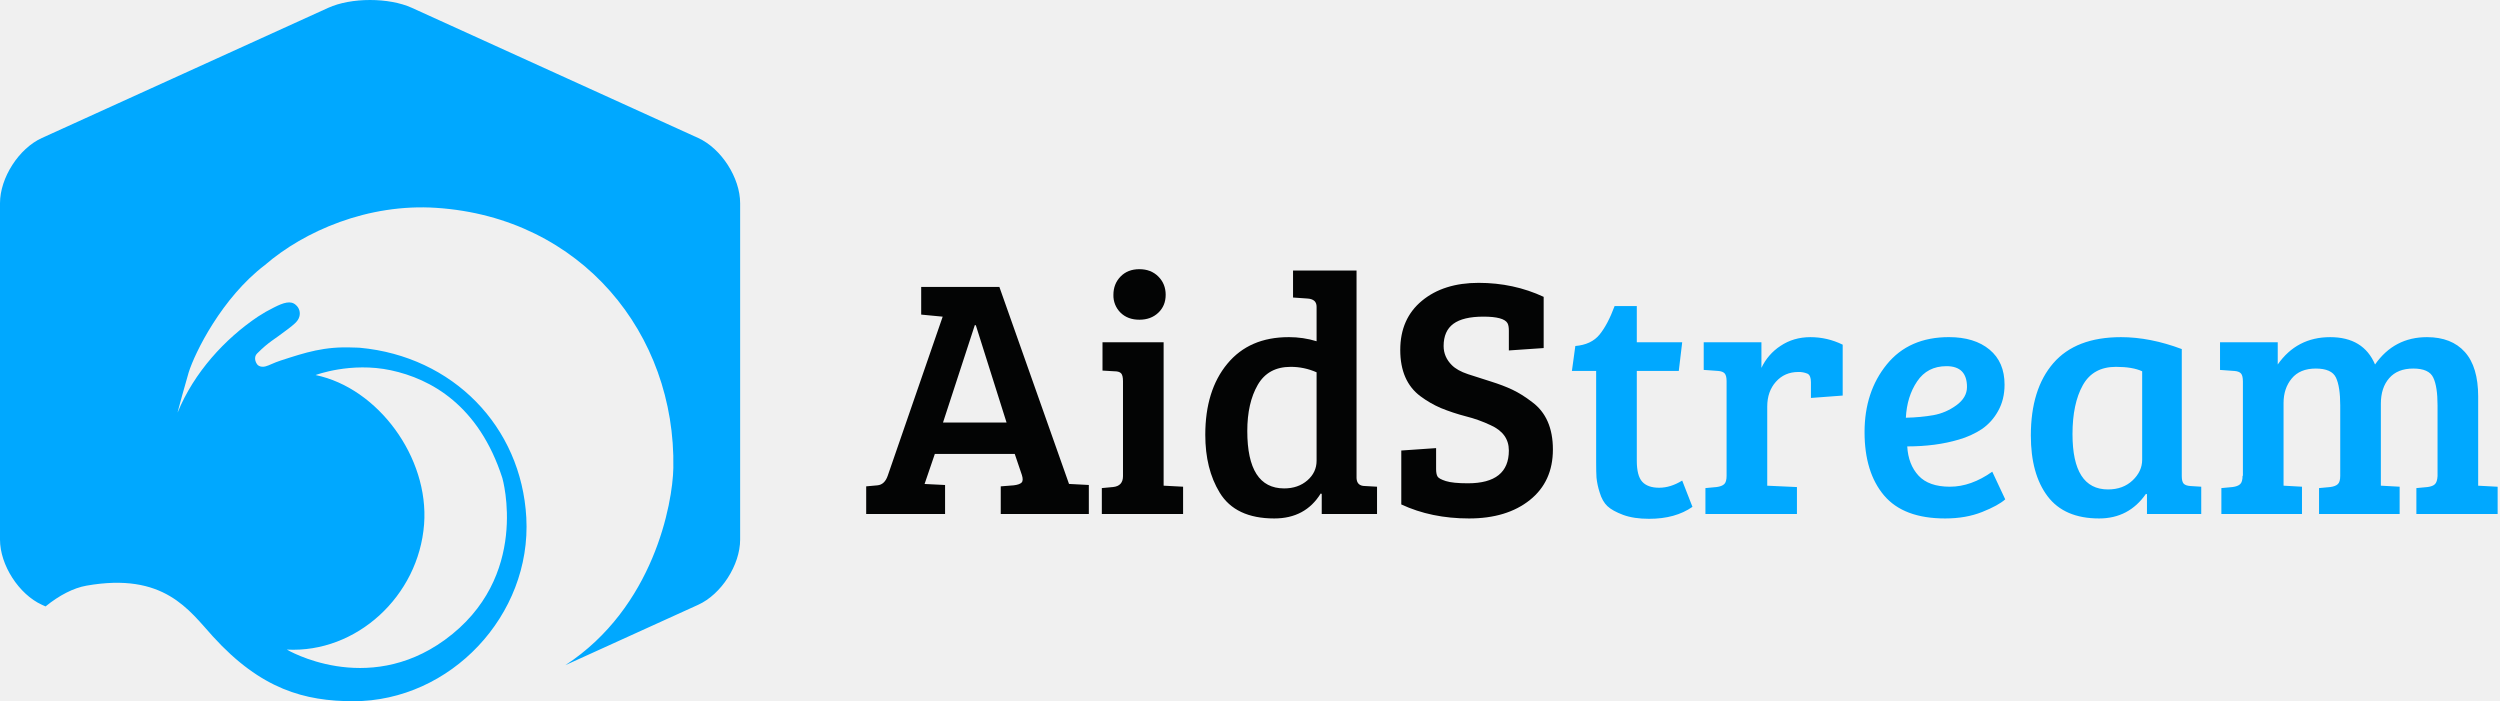
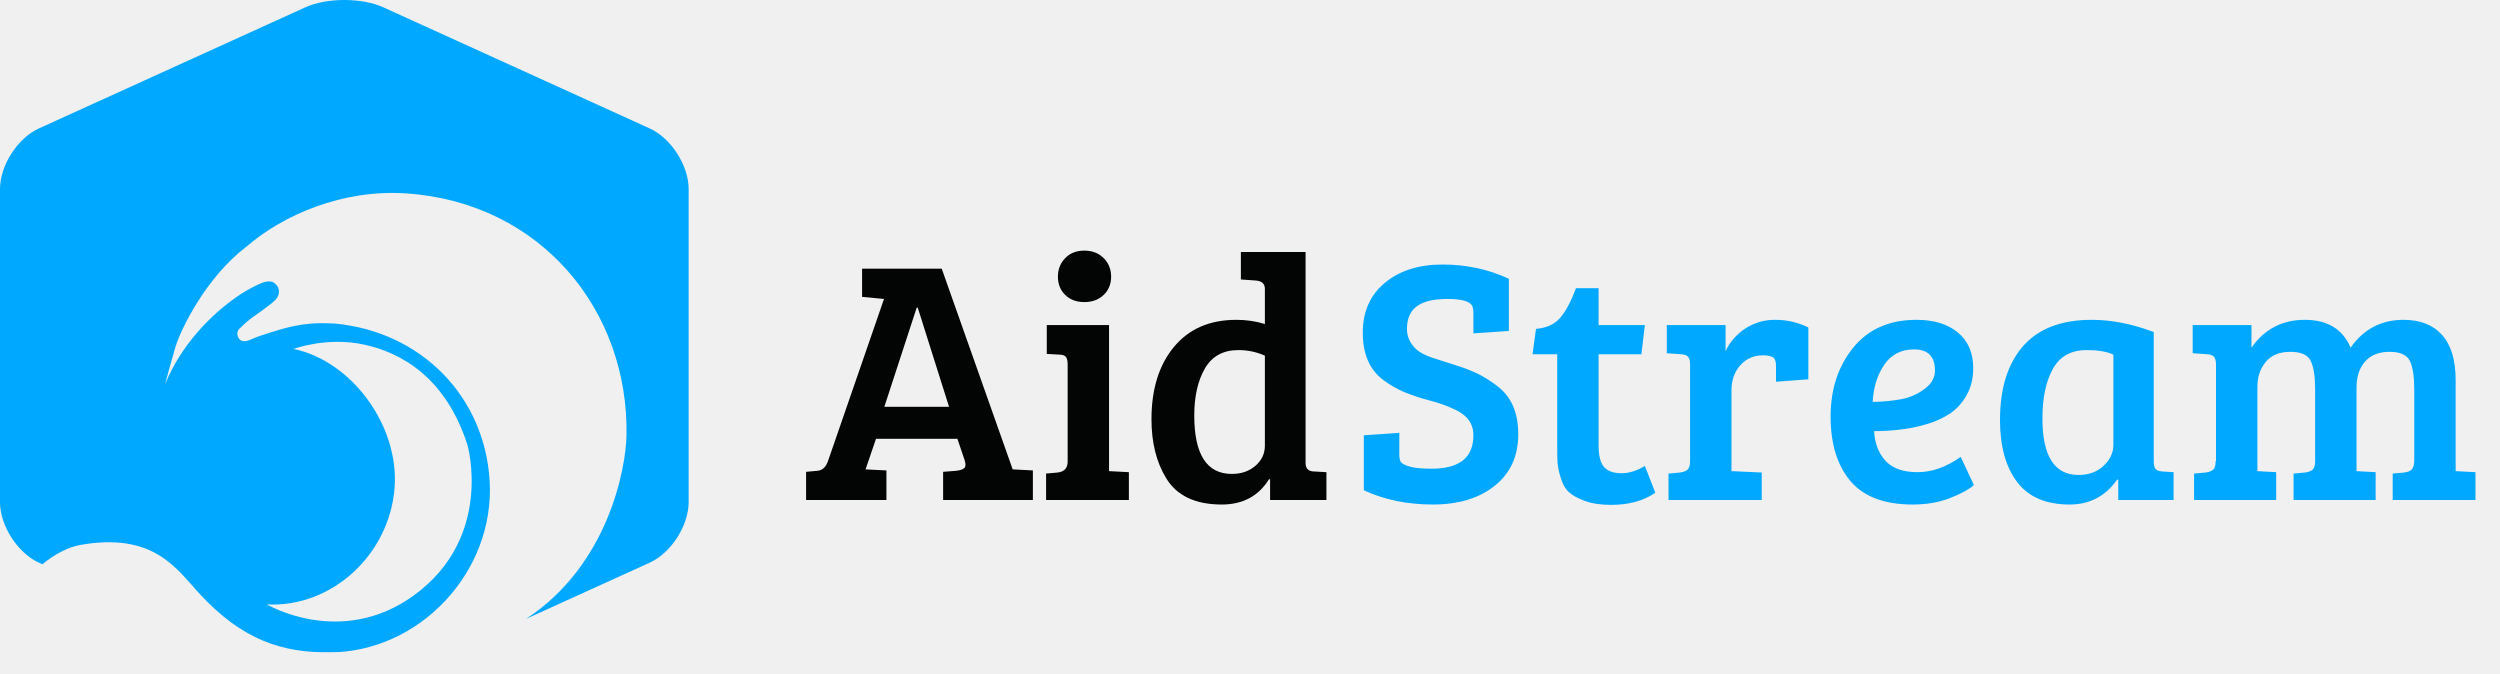
- <svg xmlns="http://www.w3.org/2000/svg" xmlns:xlink="http://www.w3.org/1999/xlink" width="107" height="30" viewBox="0 0 107 30">
+ <svg xmlns="http://www.w3.org/2000/svg" xmlns:xlink="http://www.w3.org/1999/xlink" width="115" height="31" viewBox="0 0 115 31">
  <defs>
    <path id="a" d="M0 0h106.954v30.013H0" />
  </defs>
  <g fill="none" fill-rule="evenodd">
-     <g>
-       <mask id="b" fill="#fff">
-         <use xlink:href="#a" />
-       </mask>
-       <path d="M18.151 22.44c.218-2.855-1.968-5.833-4.644-6.388 0 0 1.507-.571 3.224-.204 1.705.366 3.763 1.489 4.77 4.613 0 0 1.23 4.252-2.468 6.93-3.362 2.433-6.758.411-6.758.411 2.975.16 5.641-2.281 5.876-5.362M1.95 25.955c.586-.478 1.197-.79 1.747-.888 3.326-.588 4.393 1.05 5.418 2.176 2.06 2.264 3.928 2.768 6.008 2.769 4.164.002 7.632-3.69 7.403-7.858-.214-3.905-3.145-6.9-7.123-7.27-.1-.009-.185-.005-.285-.01-1.235-.054-2.036.21-3.1.555-.306.099-.501.213-.646.25-.174.045-.27-.001-.331-.048-.056-.043-.23-.309-.03-.508.515-.514.695-.562 1.314-1.04.226-.175.431-.32.488-.533a.48.48 0 0 0-.148-.495c-.216-.204-.526-.106-.94.105a6.233 6.233 0 0 0-.682.389c-1.418.952-2.74 2.395-3.437 4.098-.04.097.41-1.522.47-1.709.266-.847 1.416-3.189 3.264-4.596 1.685-1.455 4.416-2.64 7.336-2.446 6.218.413 10.25 5.4 10.143 11.133-.028 1.517-.838 5.967-4.621 8.44l5.687-2.585c.986-.448 1.793-1.703 1.793-2.79V8.696c0-1.086-.807-2.34-1.793-2.789L17.631.336c-.986-.448-2.6-.448-3.585 0L1.793 5.906C.807 6.354 0 7.609 0 8.696v14.399c0 1.086.807 2.34 1.793 2.789" fill="#00A8FF" mask="url(#b)" />
-     </g>
-     <path d="M37.994 20.363l2.353-6.81-.92-.088V12.28h3.346l2.981 8.433h.015l.833.044V22h-3.77v-1.184l.555-.044c.165-.02.277-.058.336-.117.058-.058.063-.165.015-.321l-.307-.906h-3.42l-.439 1.286.877.044V22h-3.376v-1.184l.482-.044c.205-.02.351-.156.439-.409zm3.727-6.445l-1.36 4.165h2.719l-1.315-4.165h-.044zm8.082.73v6.139l.833.044V22h-3.478v-1.11l.482-.045c.282-.029.424-.185.424-.467v-4.063c0-.166-.027-.278-.08-.336-.054-.059-.15-.088-.286-.088l-.511-.03V14.65h2.616zm-2.149-2.03c0-.313.103-.573.307-.783.205-.21.473-.314.804-.314.331 0 .602.105.811.314.21.21.315.47.315.782 0 .312-.105.568-.315.767-.21.2-.48.3-.81.3-.332 0-.6-.1-.805-.3a1.026 1.026 0 0 1-.307-.767zm7.498 1.811c.419 0 .818.059 1.198.176v-1.476c0-.215-.126-.332-.38-.351l-.628-.044v-1.155h2.718v8.886c.01.225.132.337.366.337l.511.029V22H56.57v-.862l-.044-.015c-.439.711-1.101 1.067-1.988 1.067-1.11 0-1.89-.37-2.338-1.11-.41-.673-.614-1.496-.614-2.47 0-1.267.314-2.28.943-3.04.628-.76 1.502-1.14 2.623-1.14zm1.198 5.291v-3.785a2.705 2.705 0 0 0-1.11-.234c-.643 0-1.114.258-1.41.774-.298.517-.446 1.175-.446 1.974 0 1.636.526 2.455 1.578 2.455.4 0 .73-.115.994-.344.263-.229.394-.509.394-.84zm6.475.965c1.17 0 1.754-.468 1.754-1.403 0-.488-.258-.848-.775-1.082a5.777 5.777 0 0 0-1.06-.38 8.496 8.496 0 0 1-1.081-.358 4.347 4.347 0 0 1-.87-.504c-.574-.429-.862-1.089-.862-1.98 0-.892.31-1.594.928-2.105.619-.512 1.428-.767 2.426-.767.999 0 1.927.2 2.784.599v2.192l-1.49.102v-.847c0-.146-.02-.254-.059-.322-.107-.185-.45-.278-1.03-.278-.58 0-1.009.103-1.286.307-.278.205-.417.522-.417.95 0 .312.117.585.351.819.156.156.387.285.694.387.307.102.634.207.98.314.345.108.652.224.92.351.268.127.548.302.84.526.595.439.892 1.116.892 2.032 0 .916-.329 1.637-.986 2.163-.658.526-1.525.789-2.602.789s-2.044-.2-2.901-.6v-2.308l1.49-.103v.892c0 .146.02.253.06.321.038.069.158.134.357.198.2.063.514.095.943.095z" fill="#030404" />
-     <path d="M69.105 13.1h.95v1.549h1.943l-.146 1.227h-1.797v3.844c0 .429.078.728.233.899.156.17.397.256.724.256.326 0 .655-.103.986-.307l.439 1.125c-.487.341-1.106.512-1.856.512-.439 0-.809-.056-1.111-.168-.302-.113-.526-.237-.672-.373-.146-.137-.259-.336-.336-.6a3.03 3.03 0 0 1-.132-.62c-.01-.152-.015-.373-.015-.665v-3.903h-1.037l.146-1.067c.458-.039.804-.202 1.038-.49.233-.287.448-.693.643-1.22zm4.793 7.263v-4.048c0-.156-.026-.266-.08-.33-.054-.062-.149-.099-.285-.109l-.614-.044V14.65h2.47v1.096a2.27 2.27 0 0 1 .819-.943c.37-.248.796-.373 1.278-.373.483 0 .943.108 1.381.322v2.178l-1.359.102v-.672c0-.195-.048-.317-.146-.366a.951.951 0 0 0-.394-.073c-.39 0-.71.139-.958.417-.248.277-.372.63-.372 1.06v3.39l1.271.058V22h-3.917v-1.11l.483-.045c.146-.02.253-.06.321-.124.068-.063.102-.183.102-.358zm9.515-5.934c.73 0 1.31.178 1.739.534.429.355.643.855.643 1.498 0 .429-.093.806-.278 1.133a2.243 2.243 0 0 1-.687.767 3.607 3.607 0 0 1-.993.453c-.653.195-1.389.292-2.207.292.029.517.19.933.482 1.25.292.316.74.475 1.345.475.604 0 1.208-.215 1.812-.643l.555 1.184c-.195.175-.523.355-.986.54-.463.185-.992.278-1.586.278-1.189 0-2.06-.329-2.616-.987-.555-.657-.833-1.56-.833-2.71s.317-2.115.95-2.894c.633-.78 1.52-1.17 2.66-1.17zm.321 2.916c.302-.22.453-.48.453-.782 0-.594-.292-.891-.877-.891-.545 0-.964.216-1.256.65-.293.434-.453.952-.483 1.557.429-.01.821-.047 1.177-.11.355-.063.684-.205.986-.424zm9.646-2.404v5.437c0 .156.027.263.08.321.054.059.15.093.286.103l.467.029V22H91.89v-.848l-.044-.014c-.487.701-1.155 1.052-2.003 1.052-.993 0-1.729-.317-2.206-.95-.478-.633-.717-1.5-.717-2.601 0-1.326.322-2.358.965-3.099.643-.74 1.608-1.11 2.894-1.11.828 0 1.695.17 2.601.51zm-1.695 4.735v-3.785c-.273-.127-.648-.19-1.125-.19-.653 0-1.126.263-1.418.79-.292.525-.439 1.222-.439 2.09 0 1.578.507 2.367 1.52 2.367.43 0 .78-.13 1.053-.388.273-.258.409-.553.409-.884zm3.332-3.844V14.65h2.47v.95c.546-.78 1.294-1.17 2.244-1.17.95 0 1.59.39 1.921 1.17.546-.78 1.287-1.17 2.222-1.17.702 0 1.242.212 1.622.636.38.424.57 1.06.57 1.907v3.815l.833.044V22h-3.478v-1.11l.482-.045c.146-.02.251-.06.314-.124.064-.063.1-.178.11-.343v-3.026c0-.536-.06-.933-.183-1.19-.121-.259-.406-.388-.855-.388-.448 0-.791.136-1.03.41-.239.272-.358.637-.358 1.095v3.508l.804.044V22h-3.45v-1.11l.483-.045c.146-.02.253-.06.321-.124.069-.063.103-.183.103-.358v-3.01c0-.537-.061-.934-.183-1.192-.122-.258-.41-.387-.862-.387-.453 0-.797.141-1.03.424-.234.282-.351.633-.351 1.052v3.537l.789.044V22h-3.45v-1.11l.483-.045c.146-.02.253-.06.321-.124.069-.063.103-.183.103-.358h.014V16.33c0-.165-.026-.28-.08-.343-.054-.063-.149-.1-.285-.11l-.614-.044z" fill="#00A8FF" />
+     <mask id="b" fill="#fff">
+       <use xlink:href="#a" />
+     </mask>
+     <path d="M18.151 22.44c.218-2.855-1.968-5.833-4.644-6.388 0 0 1.507-.571 3.224-.204 1.705.366 3.763 1.489 4.77 4.613 0 0 1.23 4.252-2.468 6.93-3.362 2.433-6.758.411-6.758.411 2.975.16 5.641-2.281 5.876-5.362M1.95 25.955c.586-.478 1.197-.79 1.747-.888 3.326-.588 4.393 1.05 5.418 2.176 2.06 2.264 3.928 2.768 6.008 2.769 4.164.002 7.632-3.69 7.403-7.858-.214-3.905-3.145-6.9-7.123-7.27-.1-.009-.185-.005-.285-.01-1.235-.054-2.036.21-3.1.555-.306.099-.501.213-.646.25-.174.045-.27-.001-.331-.048-.056-.043-.23-.309-.03-.508.515-.514.695-.562 1.314-1.04.226-.175.431-.32.488-.533a.48.48 0 0 0-.148-.495c-.216-.204-.526-.106-.94.105a6.233 6.233 0 0 0-.682.389c-1.418.952-2.74 2.395-3.437 4.098-.04.097.41-1.522.47-1.709.266-.847 1.416-3.189 3.264-4.596 1.685-1.455 4.416-2.64 7.336-2.446 6.218.413 10.25 5.4 10.143 11.133-.028 1.517-.838 5.967-4.621 8.44l5.687-2.585c.986-.448 1.793-1.703 1.793-2.79V8.696c0-1.086-.807-2.34-1.793-2.789L17.631.336c-.986-.448-2.6-.448-3.585 0L1.793 5.906C.807 6.354 0 7.609 0 8.696v14.399c0 1.086.807 2.34 1.793 2.789" fill="#00A8FF" mask="url(#b)" />
+     <path d="M38.088 21.208l2.576-7.456-1.008-.096V12.36h3.664l3.264 9.232h.016l.912.048V23h-4.128v-1.296l.608-.048c.181-.021.304-.064.368-.128s.07-.181.016-.352l-.336-.992h-3.744l-.48 1.408.96.048V23H37.08v-1.296l.528-.048c.224-.021.384-.17.48-.448zm4.08-7.056l-1.488 4.56h2.976l-1.44-4.56h-.048zm8.848.8v6.72l.912.048V23H48.12v-1.216l.528-.048c.31-.032.464-.203.464-.512v-4.448c0-.181-.03-.304-.088-.368-.059-.064-.163-.096-.312-.096l-.56-.032v-1.328h2.864zm-2.352-2.224c0-.341.112-.627.336-.856.224-.23.517-.344.88-.344s.659.115.888.344c.23.23.344.515.344.856 0 .341-.115.621-.344.84-.23.219-.525.328-.888.328s-.656-.11-.88-.328c-.224-.219-.336-.499-.336-.84zm8.208 1.984c.459 0 .896.064 1.312.192v-1.616c0-.235-.139-.363-.416-.384l-.688-.048v-1.264h2.976v9.728c.01.245.144.368.4.368l.56.032V23h-2.592v-.944l-.048-.016c-.48.779-1.205 1.168-2.176 1.168-1.216 0-2.07-.405-2.56-1.216-.448-.736-.672-1.637-.672-2.704 0-1.387.344-2.496 1.032-3.328.688-.832 1.645-1.248 2.872-1.248zm1.312 5.792V16.36a2.96 2.96 0 0 0-1.216-.256c-.704 0-1.219.283-1.544.848-.325.565-.488 1.285-.488 2.16 0 1.792.576 2.688 1.728 2.688.437 0 .8-.125 1.088-.376.288-.25.432-.557.432-.92z" fill="#030404" />
+     <path d="M65.856 21.56c1.28 0 1.92-.512 1.92-1.536 0-.533-.283-.928-.848-1.184a6.324 6.324 0 0 0-1.16-.416 9.302 9.302 0 0 1-1.184-.392 4.759 4.759 0 0 1-.952-.552c-.63-.47-.944-1.192-.944-2.168 0-.976.339-1.744 1.016-2.304.677-.56 1.563-.84 2.656-.84 1.093 0 2.11.219 3.048.656v2.4l-1.632.112v-.928c0-.16-.021-.277-.064-.352-.117-.203-.493-.304-1.128-.304-.635 0-1.104.112-1.408.336-.304.224-.456.57-.456 1.04 0 .341.128.64.384.896.17.17.424.312.76.424.336.112.693.227 1.072.344.379.117.715.245 1.008.384.293.139.6.33.92.576.65.48.976 1.221.976 2.224 0 1.003-.36 1.792-1.08 2.368-.72.576-1.67.864-2.848.864-1.179 0-2.237-.219-3.176-.656v-2.528l1.632-.112v.976c0 .16.021.277.064.352.043.075.173.147.392.216.219.07.563.104 1.032.104zm6.64-8.304h1.04v1.696h2.128l-.16 1.344h-1.968v4.208c0 .47.085.797.256.984.17.187.435.28.792.28.357 0 .717-.112 1.08-.336l.48 1.232c-.533.373-1.21.56-2.032.56-.48 0-.885-.061-1.216-.184-.33-.123-.576-.259-.736-.408-.16-.15-.283-.368-.368-.656a3.318 3.318 0 0 1-.144-.68c-.01-.165-.016-.408-.016-.728v-4.272h-1.136l.16-1.168c.501-.043.88-.221 1.136-.536.256-.315.49-.76.704-1.336zm5.248 7.952v-4.432c0-.17-.03-.29-.088-.36-.059-.07-.163-.11-.312-.12l-.672-.048v-1.296h2.704v1.2c.192-.416.49-.76.896-1.032a2.453 2.453 0 0 1 1.4-.408 3.4 3.4 0 0 1 1.512.352v2.384l-1.488.112v-.736c0-.213-.053-.347-.16-.4a1.041 1.041 0 0 0-.432-.08c-.427 0-.776.152-1.048.456-.272.304-.408.69-.408 1.16v3.712l1.392.064V23h-4.288v-1.216l.528-.048c.16-.021.277-.067.352-.136.075-.07.112-.2.112-.392zm10.416-6.496c.8 0 1.435.195 1.904.584.47.39.704.936.704 1.64 0 .47-.101.883-.304 1.24a2.455 2.455 0 0 1-.752.84 3.95 3.95 0 0 1-1.088.496c-.715.213-1.52.32-2.416.32.032.565.208 1.021.528 1.368.32.347.81.52 1.472.52.661 0 1.323-.235 1.984-.704l.608 1.296c-.213.192-.573.39-1.08.592-.507.203-1.085.304-1.736.304-1.301 0-2.256-.36-2.864-1.08-.608-.72-.912-1.71-.912-2.968 0-1.259.347-2.315 1.04-3.168.693-.853 1.664-1.28 2.912-1.28zm.352 3.192c.33-.24.496-.525.496-.856 0-.65-.32-.976-.96-.976-.597 0-1.056.237-1.376.712-.32.475-.496 1.043-.528 1.704.47-.01.899-.05 1.288-.12.39-.07.75-.224 1.08-.464zm10.56-2.632v5.952c0 .17.03.288.088.352.059.064.163.101.312.112l.512.032V23H97.44v-.928l-.048-.016c-.533.768-1.264 1.152-2.192 1.152-1.088 0-1.893-.347-2.416-1.04-.523-.693-.784-1.643-.784-2.848 0-1.45.352-2.581 1.056-3.392.704-.81 1.76-1.216 3.168-1.216.907 0 1.856.187 2.848.56zm-1.856 5.184v-4.144c-.299-.139-.71-.208-1.232-.208-.715 0-1.232.288-1.552.864-.32.576-.48 1.339-.48 2.288 0 1.728.555 2.592 1.664 2.592.47 0 .853-.141 1.152-.424.299-.283.448-.605.448-.968zm3.648-4.208v-1.296h2.704v1.04c.597-.853 1.416-1.28 2.456-1.28s1.741.427 2.104 1.28c.597-.853 1.408-1.28 2.432-1.28.768 0 1.36.232 1.776.696.416.464.624 1.16.624 2.088v4.176l.912.048V23h-3.808v-1.216l.528-.048c.16-.021.275-.067.344-.136.07-.07.11-.195.12-.376v-3.312c0-.587-.067-1.021-.2-1.304-.133-.283-.445-.424-.936-.424-.49 0-.867.15-1.128.448-.261.299-.392.699-.392 1.2v3.84l.88.048V23h-3.776v-1.216l.528-.048c.16-.021.277-.067.352-.136.075-.07.112-.2.112-.392v-3.296c0-.587-.067-1.021-.2-1.304-.133-.283-.448-.424-.944-.424-.496 0-.872.155-1.128.464-.256.31-.384.693-.384 1.152v3.872l.864.048V23h-3.776v-1.216l.528-.048c.16-.021.277-.067.352-.136.075-.07.112-.2.112-.392h.016v-4.416c0-.181-.03-.307-.088-.376-.059-.07-.163-.11-.312-.12l-.672-.048z" fill="#00A8FF" />
  </g>
</svg>
